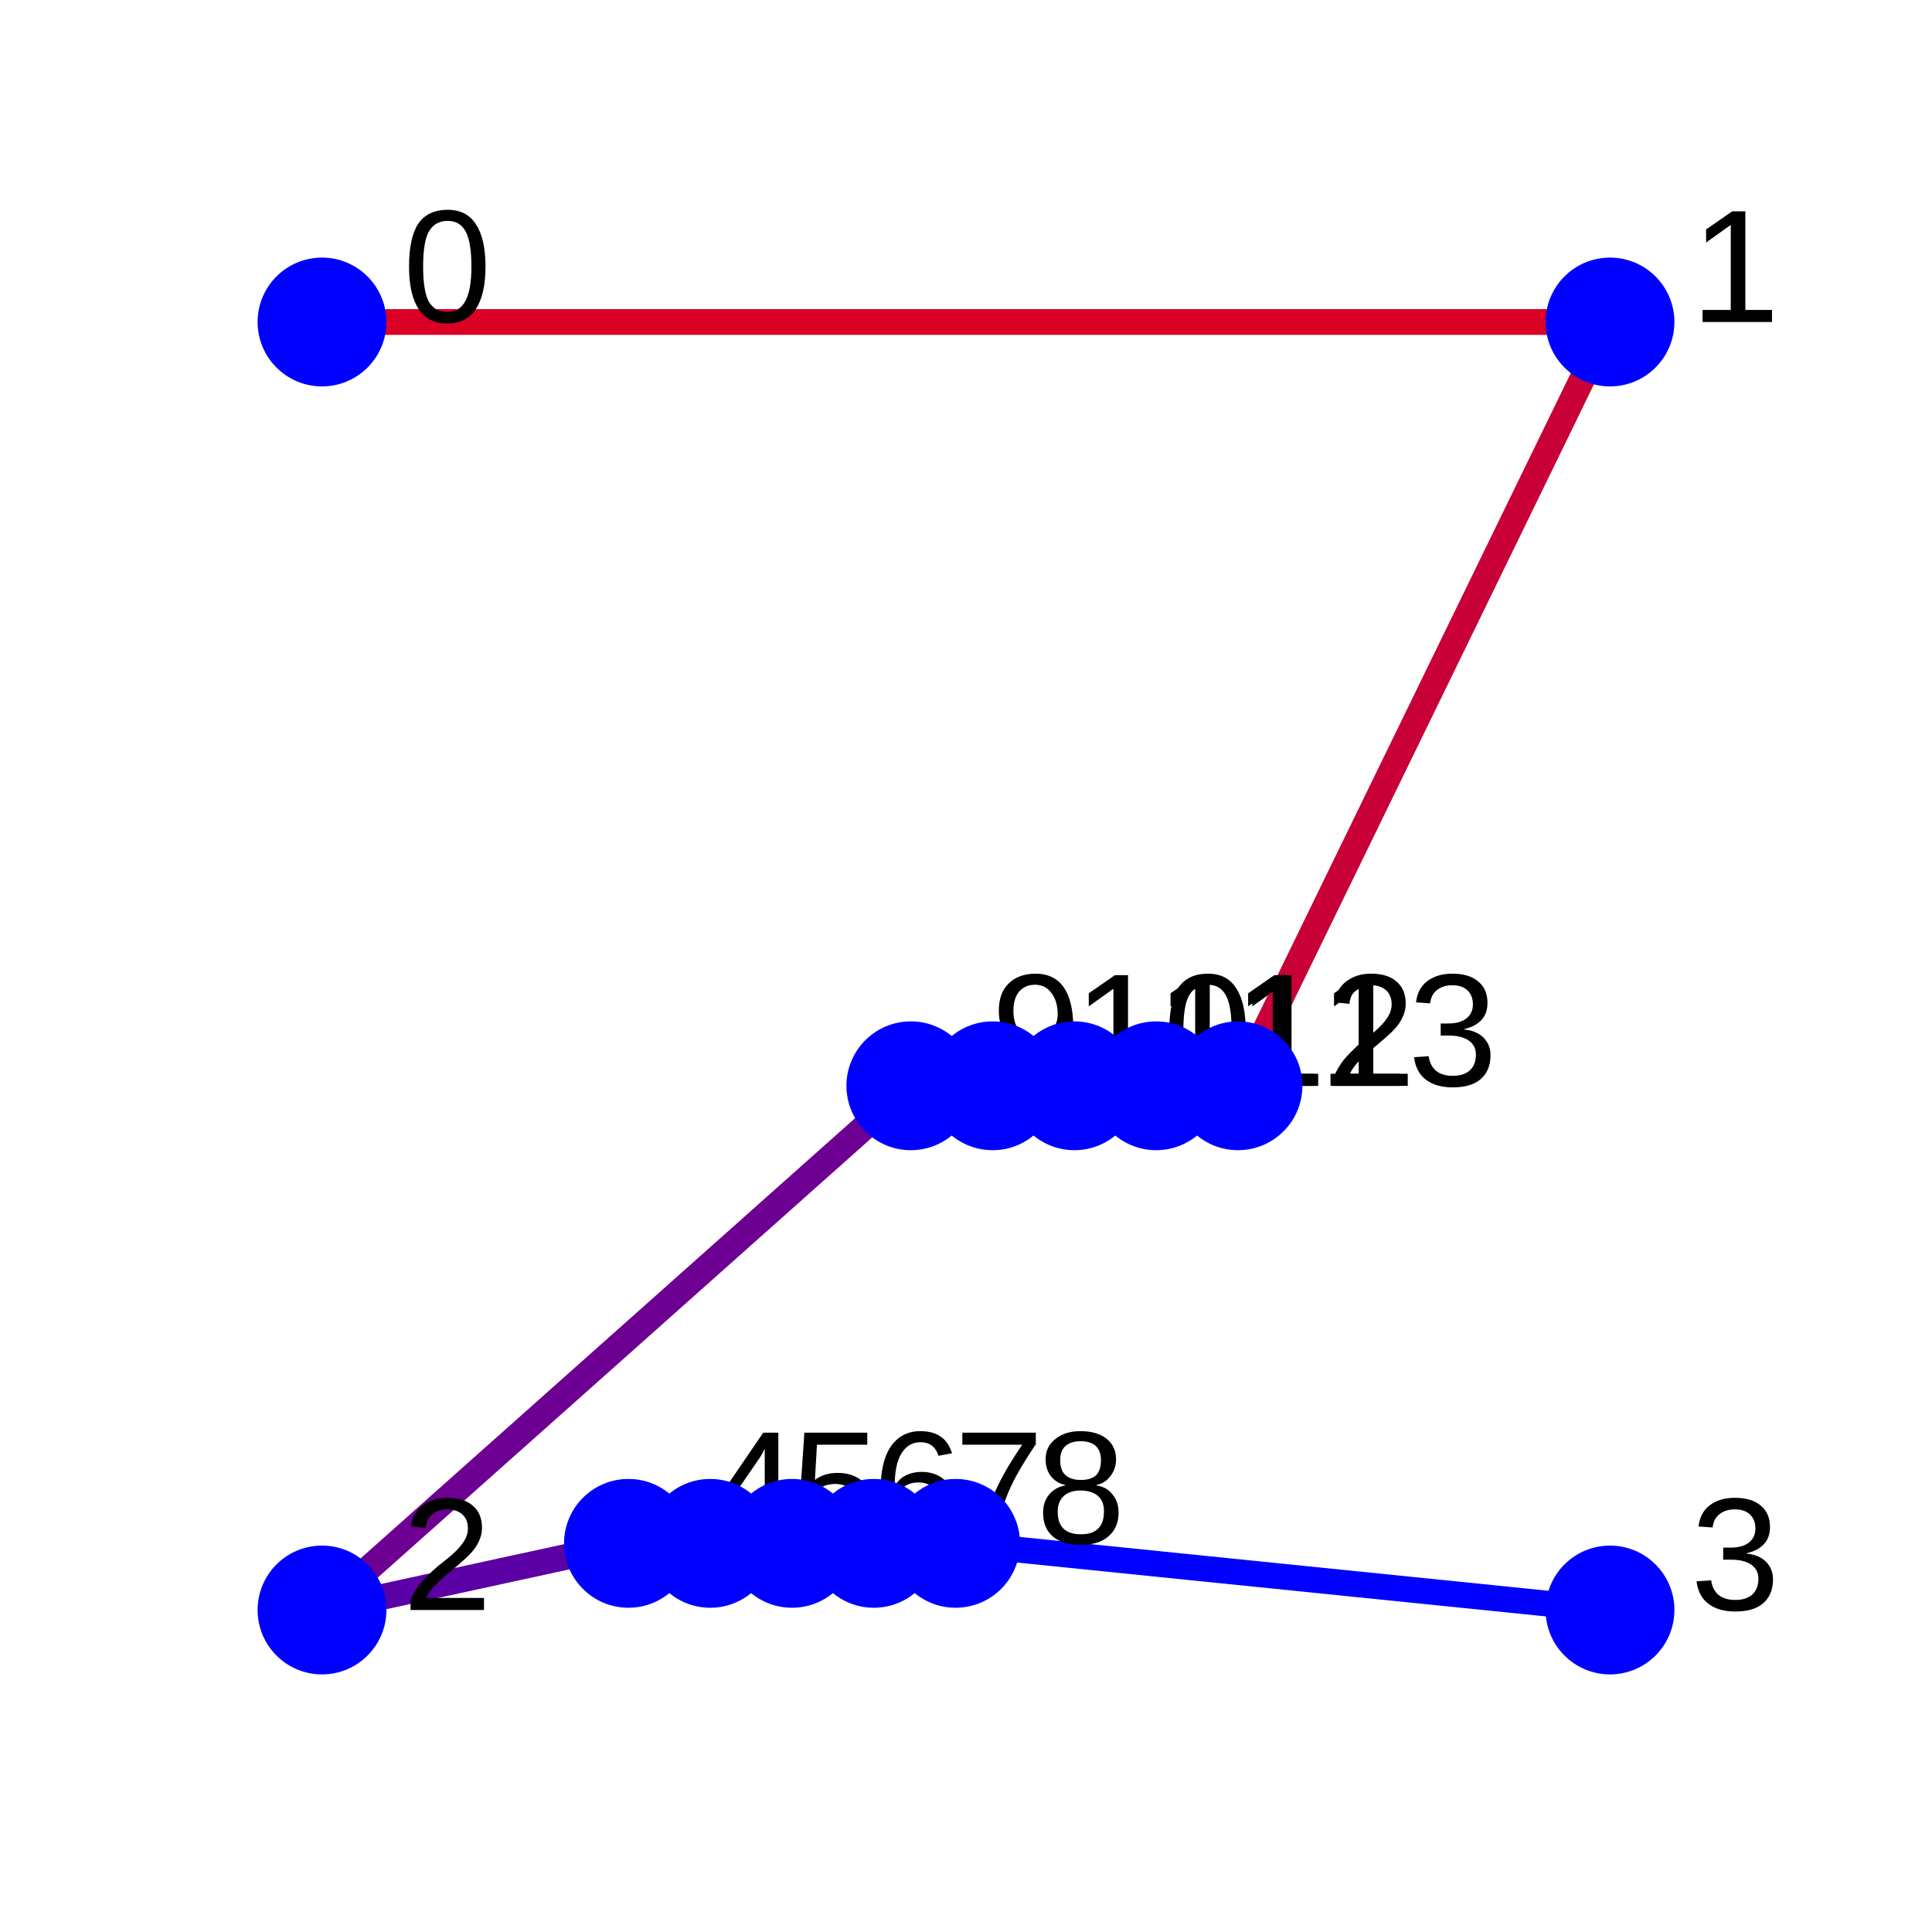
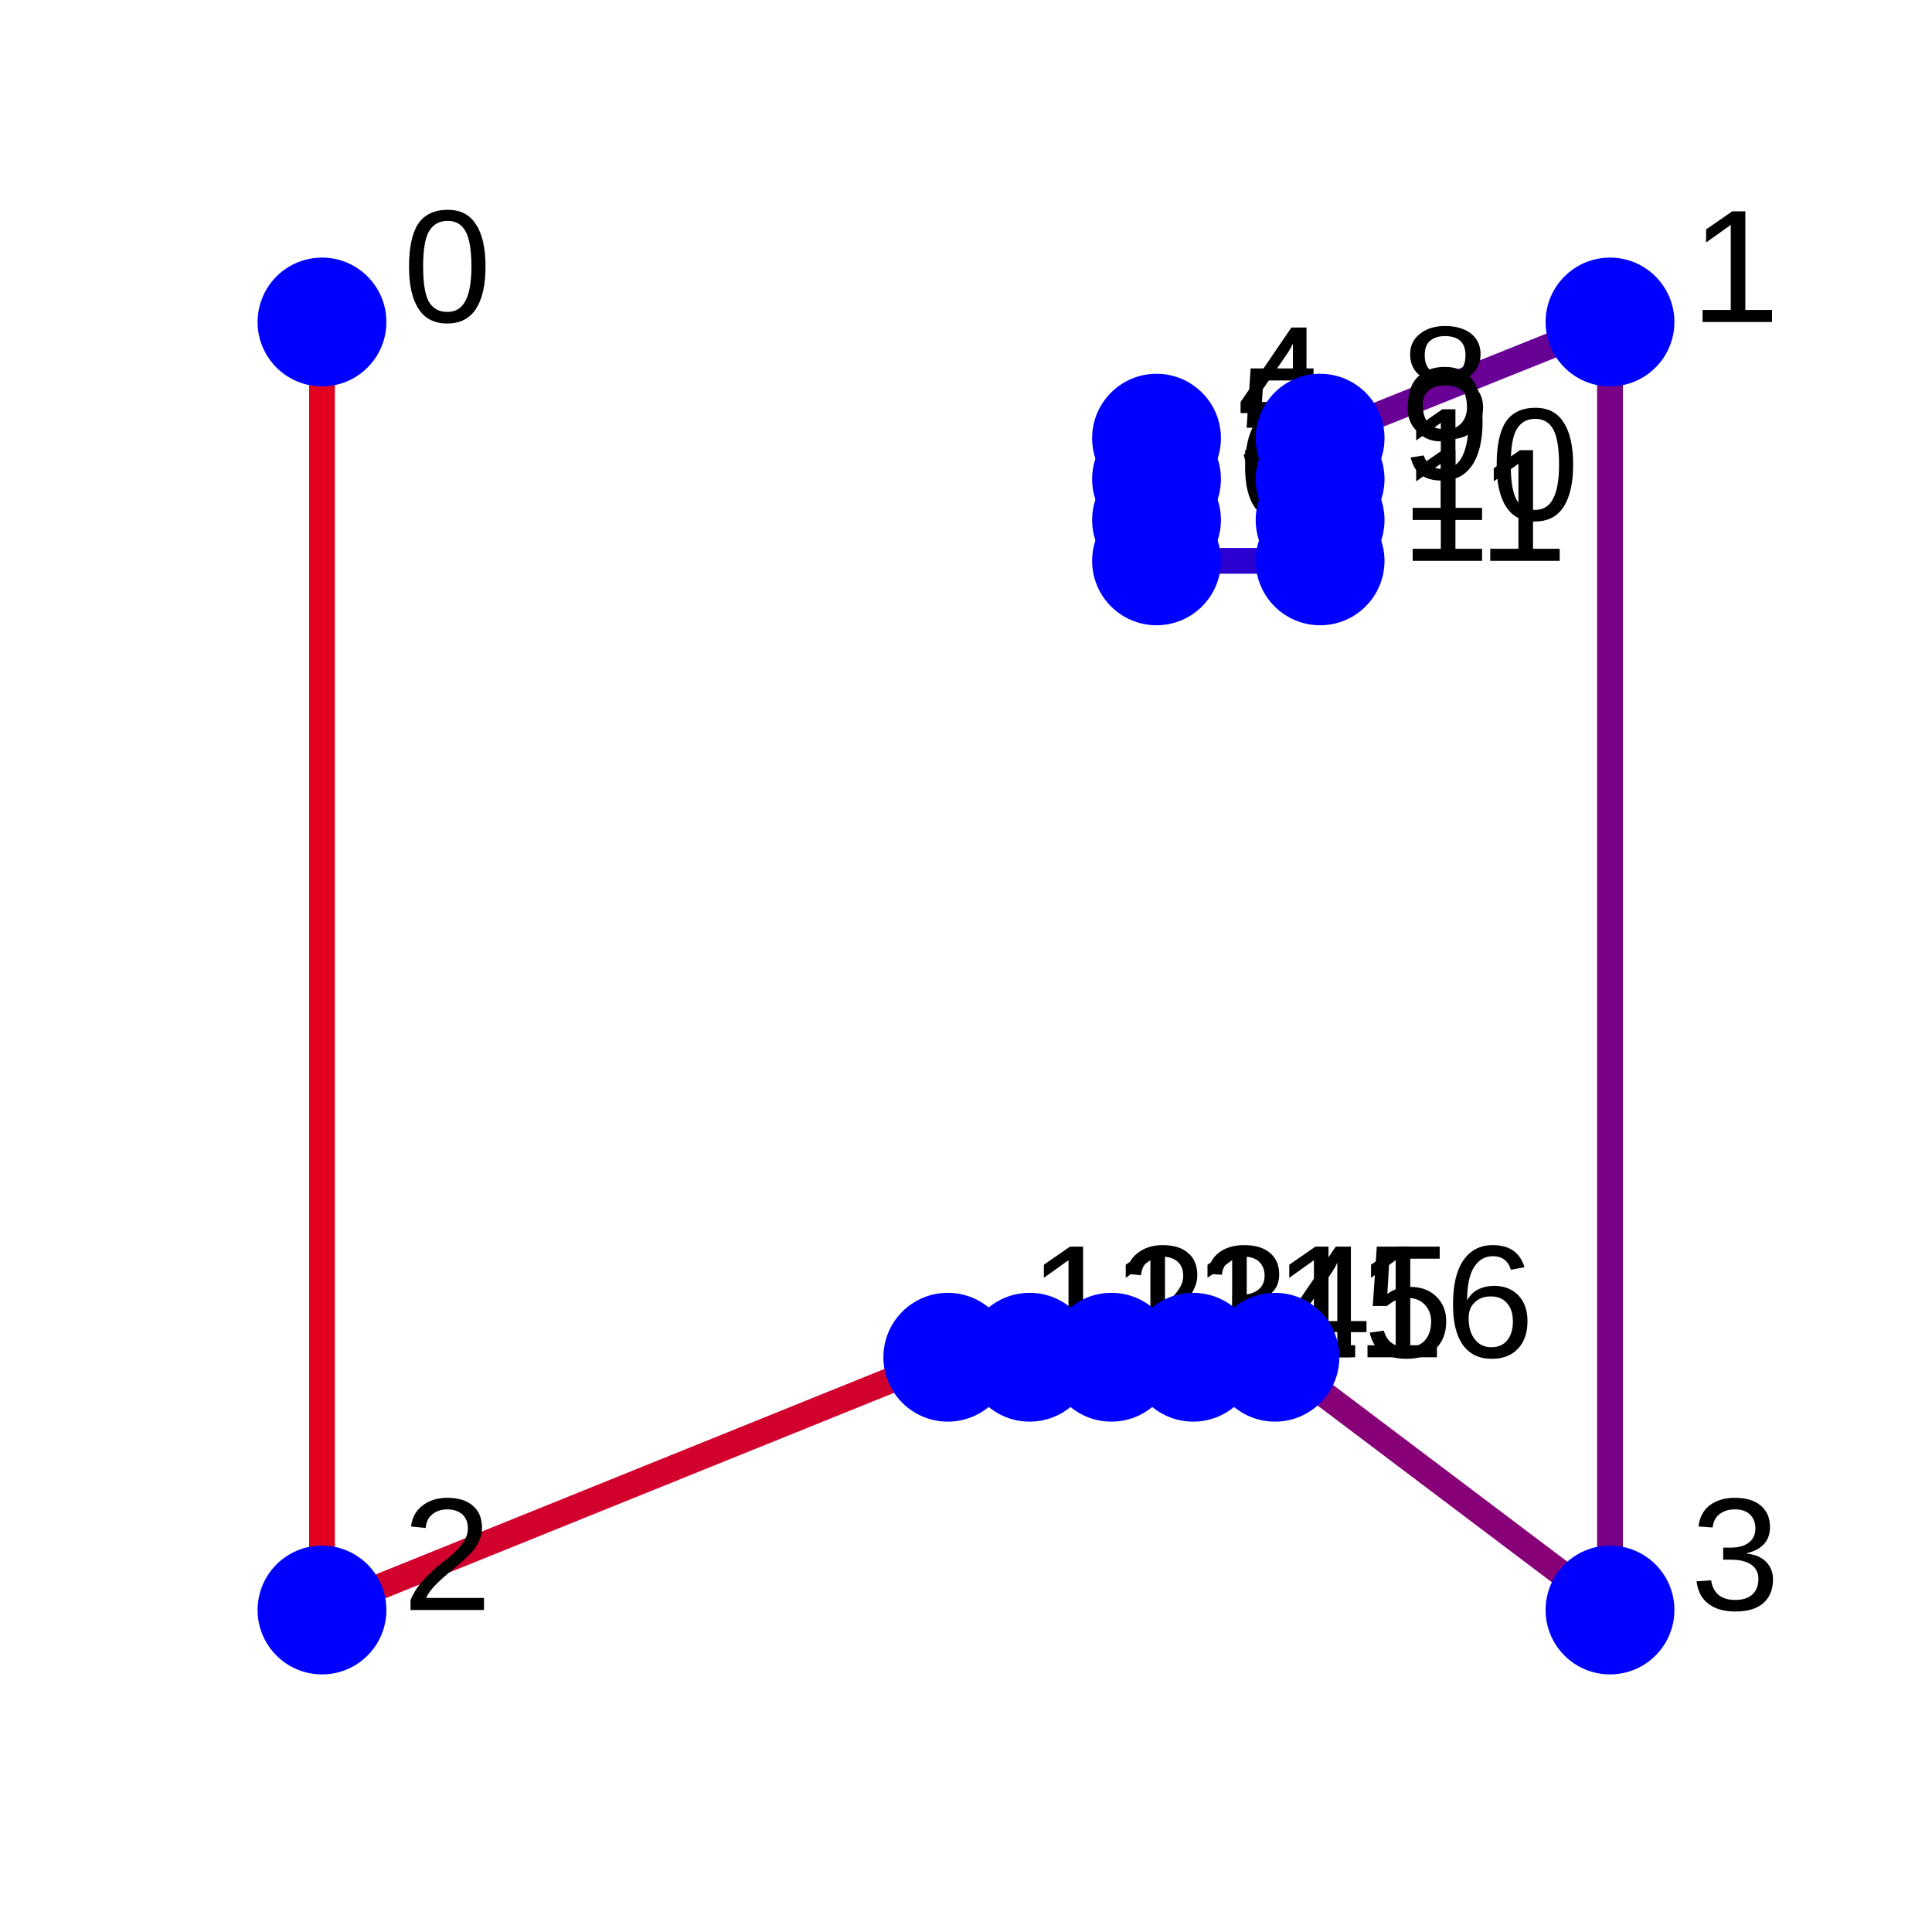
<svg xmlns="http://www.w3.org/2000/svg" viewBox="-5 -5 60 60">
  <rect x="-5" y="-5" width="60" height="60" fill="white" />
  <g>
-     <line x1="45" y1="45" x2="24.677" y2="42.93" stroke="rgb(0,0,255)" stroke-width="0.8" />
-     <line x1="24.677" y1="42.93" x2="22.137" y2="42.93" stroke="rgb(18,0,237)" stroke-width="0.8" />
-     <line x1="22.137" y1="42.93" x2="19.597" y2="42.93" stroke="rgb(36,0,219)" stroke-width="0.8" />
-     <line x1="19.597" y1="42.93" x2="17.057" y2="42.93" stroke="rgb(54,0,201)" stroke-width="0.8" />
-     <line x1="17.057" y1="42.93" x2="14.517" y2="42.93" stroke="rgb(72,0,183)" stroke-width="0.8" />
-     <line x1="14.517" y1="42.93" x2="5" y2="45" stroke="rgb(91,0,164)" stroke-width="0.8" />
-     <line x1="5" y1="45" x2="23.287" y2="28.72" stroke="rgb(109,0,146)" stroke-width="0.8" />
-     <line x1="23.287" y1="28.72" x2="25.827" y2="28.72" stroke="rgb(127,0,128)" stroke-width="0.8" />
-     <line x1="25.827" y1="28.72" x2="28.367" y2="28.72" stroke="rgb(145,0,110)" stroke-width="0.8" />
-     <line x1="28.367" y1="28.72" x2="30.907" y2="28.72" stroke="rgb(163,0,92)" stroke-width="0.8" />
-     <line x1="30.907" y1="28.72" x2="33.447" y2="28.72" stroke="rgb(182,0,73)" stroke-width="0.8" />
-     <line x1="33.447" y1="28.72" x2="45" y2="5" stroke="rgb(200,0,55)" stroke-width="0.8" />
-     <line x1="45" y1="5" x2="5" y2="5" stroke="rgb(218,0,37)" stroke-width="0.8" />
-     <line x1="5" y1="5" x2="5" y2="5" stroke="rgb(236,0,19)" stroke-width="0.8" />
+     <line x1="30.917" y1="8.608" x2="30.917" y2="9.878" stroke="rgb(0,0,255)" stroke-width="0.8" />
+     <line x1="30.917" y1="9.878" x2="30.917" y2="11.149" stroke="rgb(15,0,240)" stroke-width="0.8" />
+     <line x1="30.917" y1="11.149" x2="30.917" y2="12.418" stroke="rgb(30,0,225)" stroke-width="0.8" />
+     <line x1="30.917" y1="12.418" x2="35.997" y2="12.418" stroke="rgb(45,0,210)" stroke-width="0.8" />
+     <line x1="35.997" y1="12.418" x2="35.997" y2="11.149" stroke="rgb(60,0,195)" stroke-width="0.8" />
+     <line x1="35.997" y1="11.149" x2="35.997" y2="9.878" stroke="rgb(75,0,180)" stroke-width="0.8" />
+     <line x1="35.997" y1="9.878" x2="35.997" y2="8.608" stroke="rgb(90,0,165)" stroke-width="0.8" />
+     <line x1="35.997" y1="8.608" x2="45" y2="5" stroke="rgb(105,0,150)" stroke-width="0.8" />
+     <line x1="45" y1="5" x2="45" y2="45" stroke="rgb(120,0,135)" stroke-width="0.8" />
+     <line x1="45" y1="45" x2="34.595" y2="37.15" stroke="rgb(135,0,120)" stroke-width="0.8" />
+     <line x1="34.595" y1="37.15" x2="32.055" y2="37.15" stroke="rgb(150,0,105)" stroke-width="0.8" />
+     <line x1="32.055" y1="37.15" x2="29.515" y2="37.15" stroke="rgb(165,0,90)" stroke-width="0.8" />
+     <line x1="29.515" y1="37.15" x2="26.975" y2="37.15" stroke="rgb(180,0,75)" stroke-width="0.8" />
+     <line x1="26.975" y1="37.15" x2="24.435" y2="37.15" stroke="rgb(195,0,60)" stroke-width="0.8" />
+     <line x1="24.435" y1="37.15" x2="5" y2="45" stroke="rgb(210,0,45)" stroke-width="0.8" />
+     <line x1="5" y1="45" x2="5" y2="5" stroke="rgb(225,0,30)" stroke-width="0.8" />
+     <line x1="5" y1="5" x2="5" y2="5" stroke="rgb(240,0,15)" stroke-width="0.8" />
  </g>
  <g>
    <circle cx="5" cy="5" r="2" fill="blue" />
    <text x="7.5" y="5" font-family="Arial" font-size="5" fill="black">0</text>
    <circle cx="45" cy="5" r="2" fill="blue" />
    <text x="47.5" y="5" font-family="Arial" font-size="5" fill="black">1</text>
    <circle cx="5" cy="45" r="2" fill="blue" />
    <text x="7.5" y="45" font-family="Arial" font-size="5" fill="black">2</text>
    <circle cx="45" cy="45" r="2" fill="blue" />
    <text x="47.5" y="45" font-family="Arial" font-size="5" fill="black">3</text>
-     <circle cx="14.517" cy="42.93" r="2" fill="blue" />
-     <text x="17.017" y="42.93" font-family="Arial" font-size="5" fill="black">4</text>
-     <circle cx="17.057" cy="42.93" r="2" fill="blue" />
-     <text x="19.557" y="42.93" font-family="Arial" font-size="5" fill="black">5</text>
-     <circle cx="19.597" cy="42.93" r="2" fill="blue" />
-     <text x="22.097" y="42.93" font-family="Arial" font-size="5" fill="black">6</text>
-     <circle cx="22.137" cy="42.93" r="2" fill="blue" />
-     <text x="24.637" y="42.93" font-family="Arial" font-size="5" fill="black">7</text>
-     <circle cx="24.677" cy="42.93" r="2" fill="blue" />
-     <text x="27.177" y="42.93" font-family="Arial" font-size="5" fill="black">8</text>
-     <circle cx="23.287" cy="28.72" r="2" fill="blue" />
-     <text x="25.787" y="28.72" font-family="Arial" font-size="5" fill="black">9</text>
-     <circle cx="25.827" cy="28.72" r="2" fill="blue" />
-     <text x="28.327" y="28.72" font-family="Arial" font-size="5" fill="black">10</text>
-     <circle cx="28.367" cy="28.72" r="2" fill="blue" />
-     <text x="30.867" y="28.72" font-family="Arial" font-size="5" fill="black">11</text>
-     <circle cx="30.907" cy="28.72" r="2" fill="blue" />
-     <text x="33.407" y="28.72" font-family="Arial" font-size="5" fill="black">12</text>
-     <circle cx="33.447" cy="28.72" r="2" fill="blue" />
-     <text x="35.947" y="28.72" font-family="Arial" font-size="5" fill="black">13</text>
+     <circle cx="30.917" cy="8.608" r="2" fill="blue" />
+     <text x="33.417" y="8.608" font-family="Arial" font-size="5" fill="black">4</text>
+     <circle cx="30.917" cy="9.878" r="2" fill="blue" />
+     <text x="33.417" y="9.878" font-family="Arial" font-size="5" fill="black">5</text>
+     <circle cx="30.917" cy="11.149" r="2" fill="blue" />
+     <text x="33.417" y="11.149" font-family="Arial" font-size="5" fill="black">6</text>
+     <circle cx="30.917" cy="12.418" r="2" fill="blue" />
+     <text x="33.417" y="12.418" font-family="Arial" font-size="5" fill="black">7</text>
+     <circle cx="35.997" cy="8.608" r="2" fill="blue" />
+     <text x="38.497" y="8.608" font-family="Arial" font-size="5" fill="black">8</text>
+     <circle cx="35.997" cy="9.878" r="2" fill="blue" />
+     <text x="38.497" y="9.878" font-family="Arial" font-size="5" fill="black">9</text>
+     <circle cx="35.997" cy="11.149" r="2" fill="blue" />
+     <text x="38.497" y="11.149" font-family="Arial" font-size="5" fill="black">10</text>
+     <circle cx="35.997" cy="12.418" r="2" fill="blue" />
+     <text x="38.497" y="12.418" font-family="Arial" font-size="5" fill="black">11</text>
+     <circle cx="24.435" cy="37.15" r="2" fill="blue" />
+     <text x="26.935" y="37.15" font-family="Arial" font-size="5" fill="black">12</text>
+     <circle cx="26.975" cy="37.15" r="2" fill="blue" />
+     <text x="29.475" y="37.15" font-family="Arial" font-size="5" fill="black">13</text>
+     <circle cx="29.515" cy="37.15" r="2" fill="blue" />
+     <text x="32.015" y="37.15" font-family="Arial" font-size="5" fill="black">14</text>
+     <circle cx="32.055" cy="37.15" r="2" fill="blue" />
+     <text x="34.555" y="37.15" font-family="Arial" font-size="5" fill="black">15</text>
+     <circle cx="34.595" cy="37.15" r="2" fill="blue" />
+     <text x="37.095" y="37.15" font-family="Arial" font-size="5" fill="black">16</text>
  </g>
</svg>
